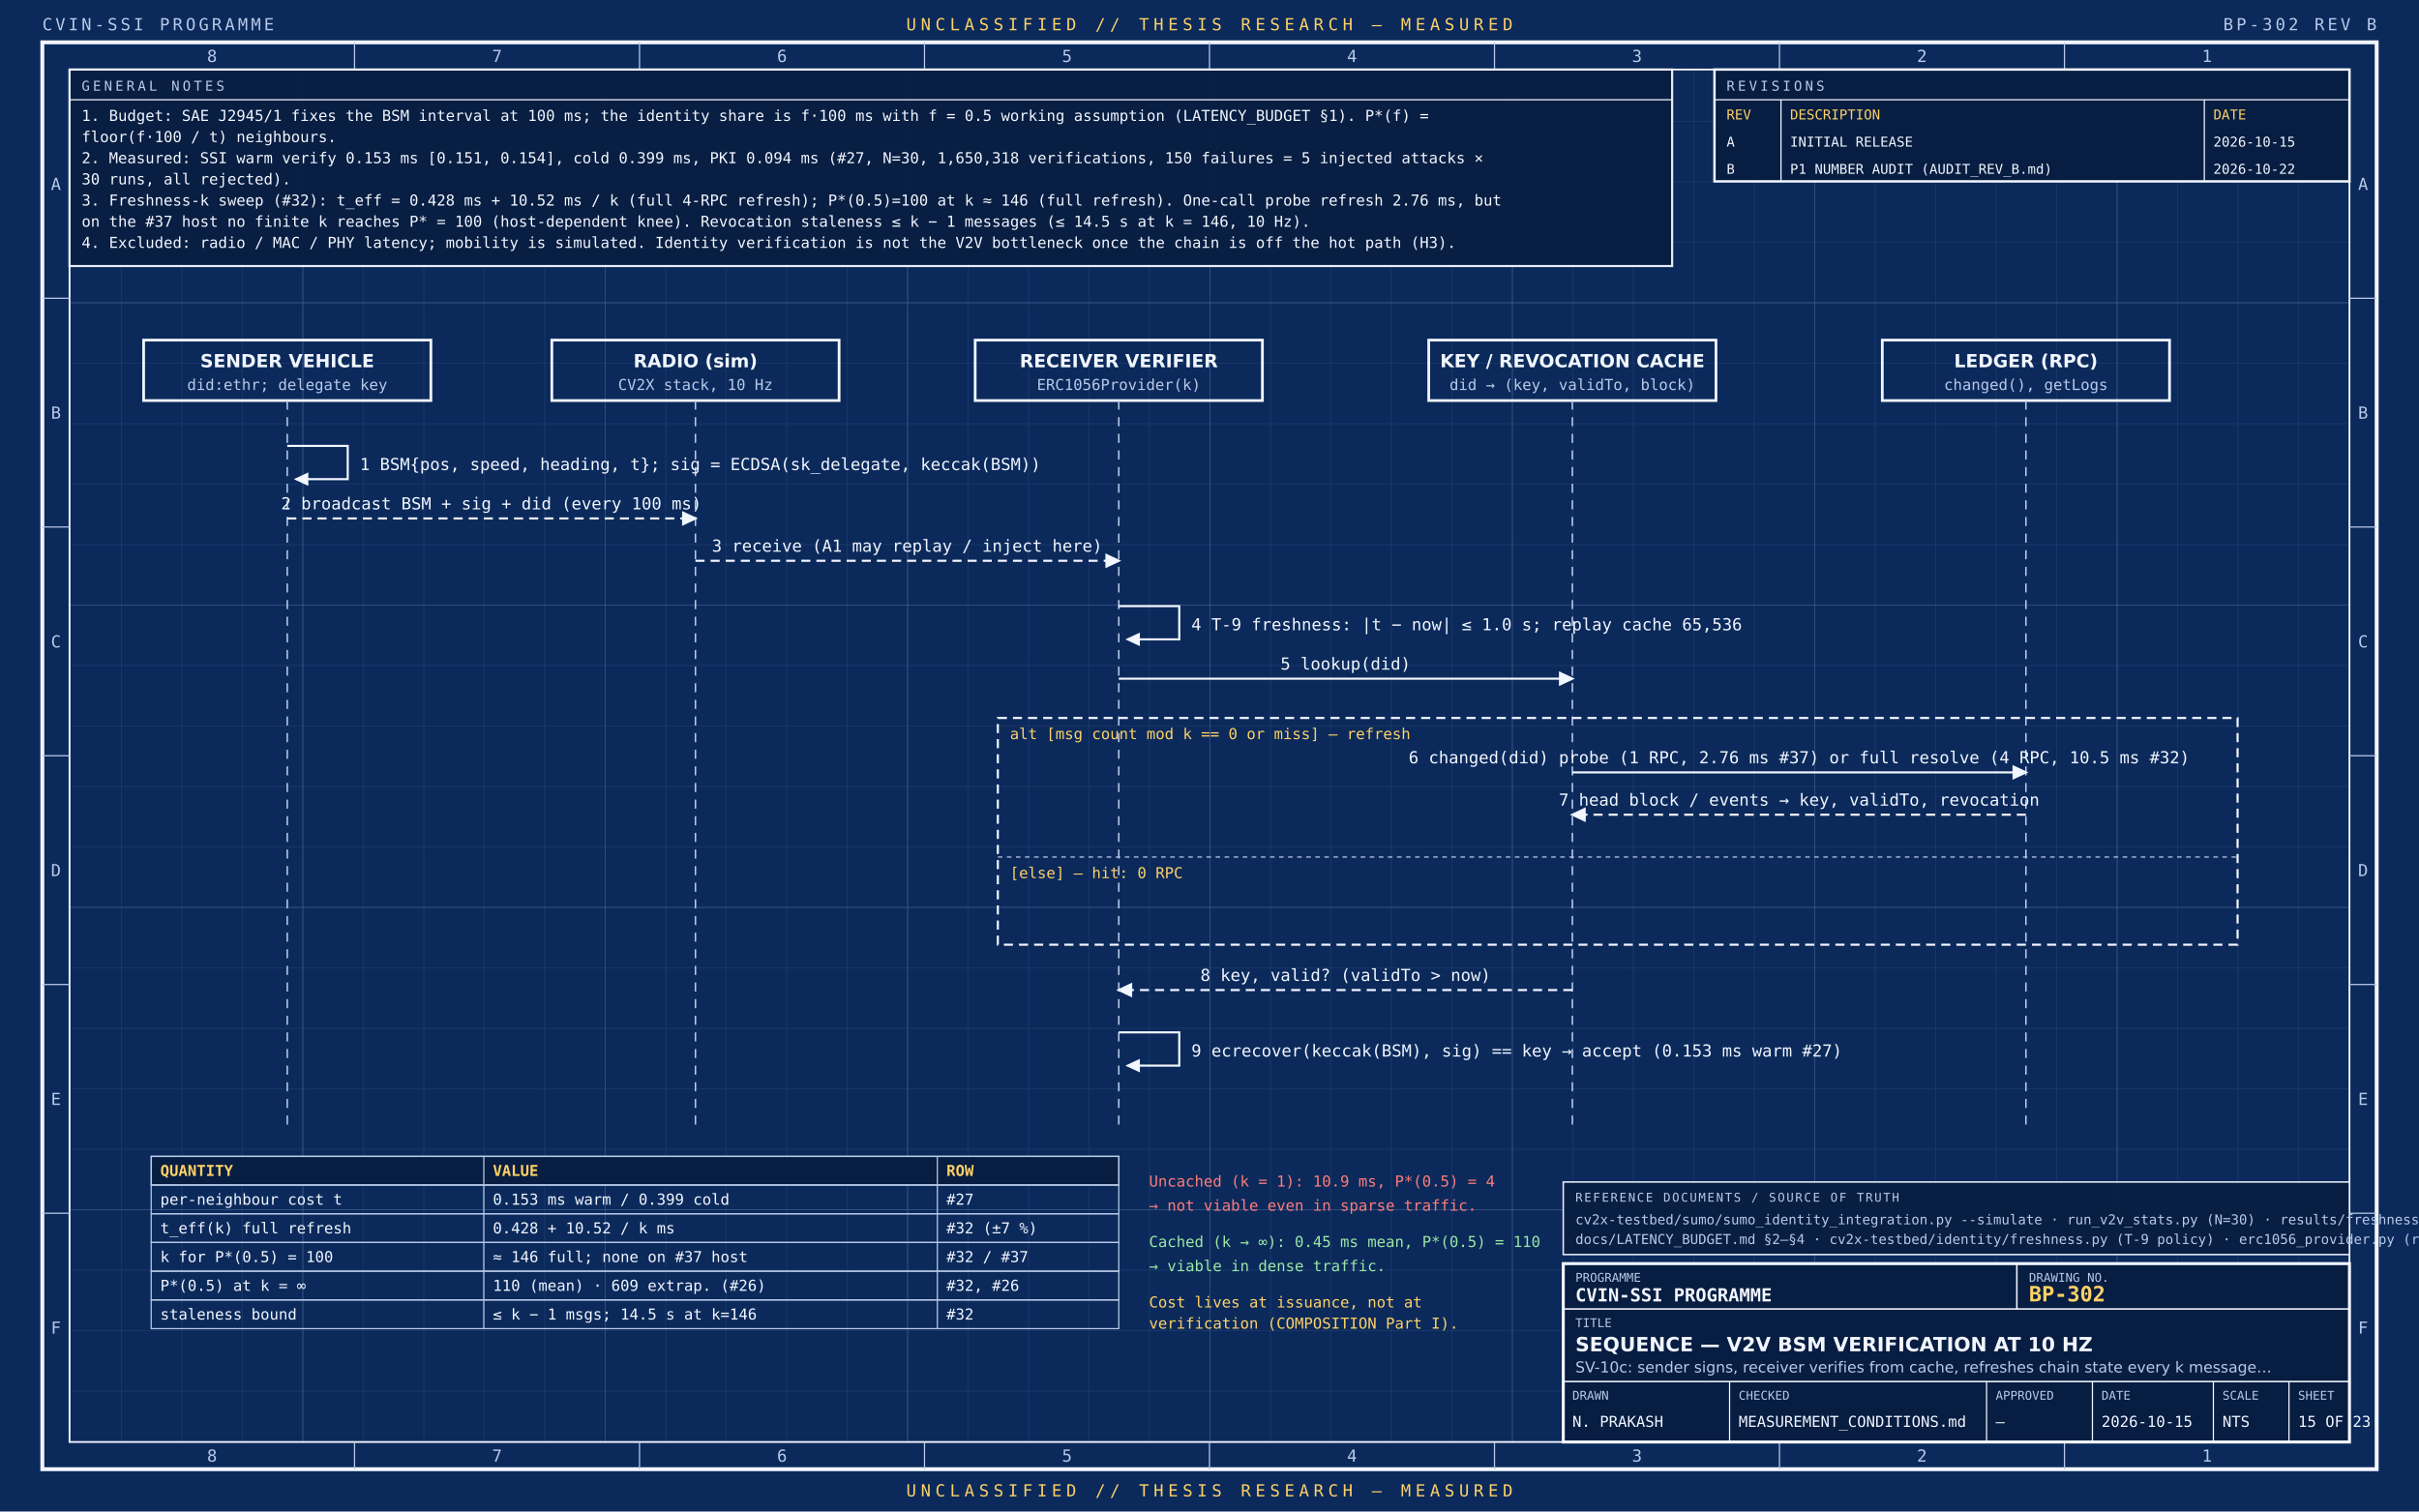
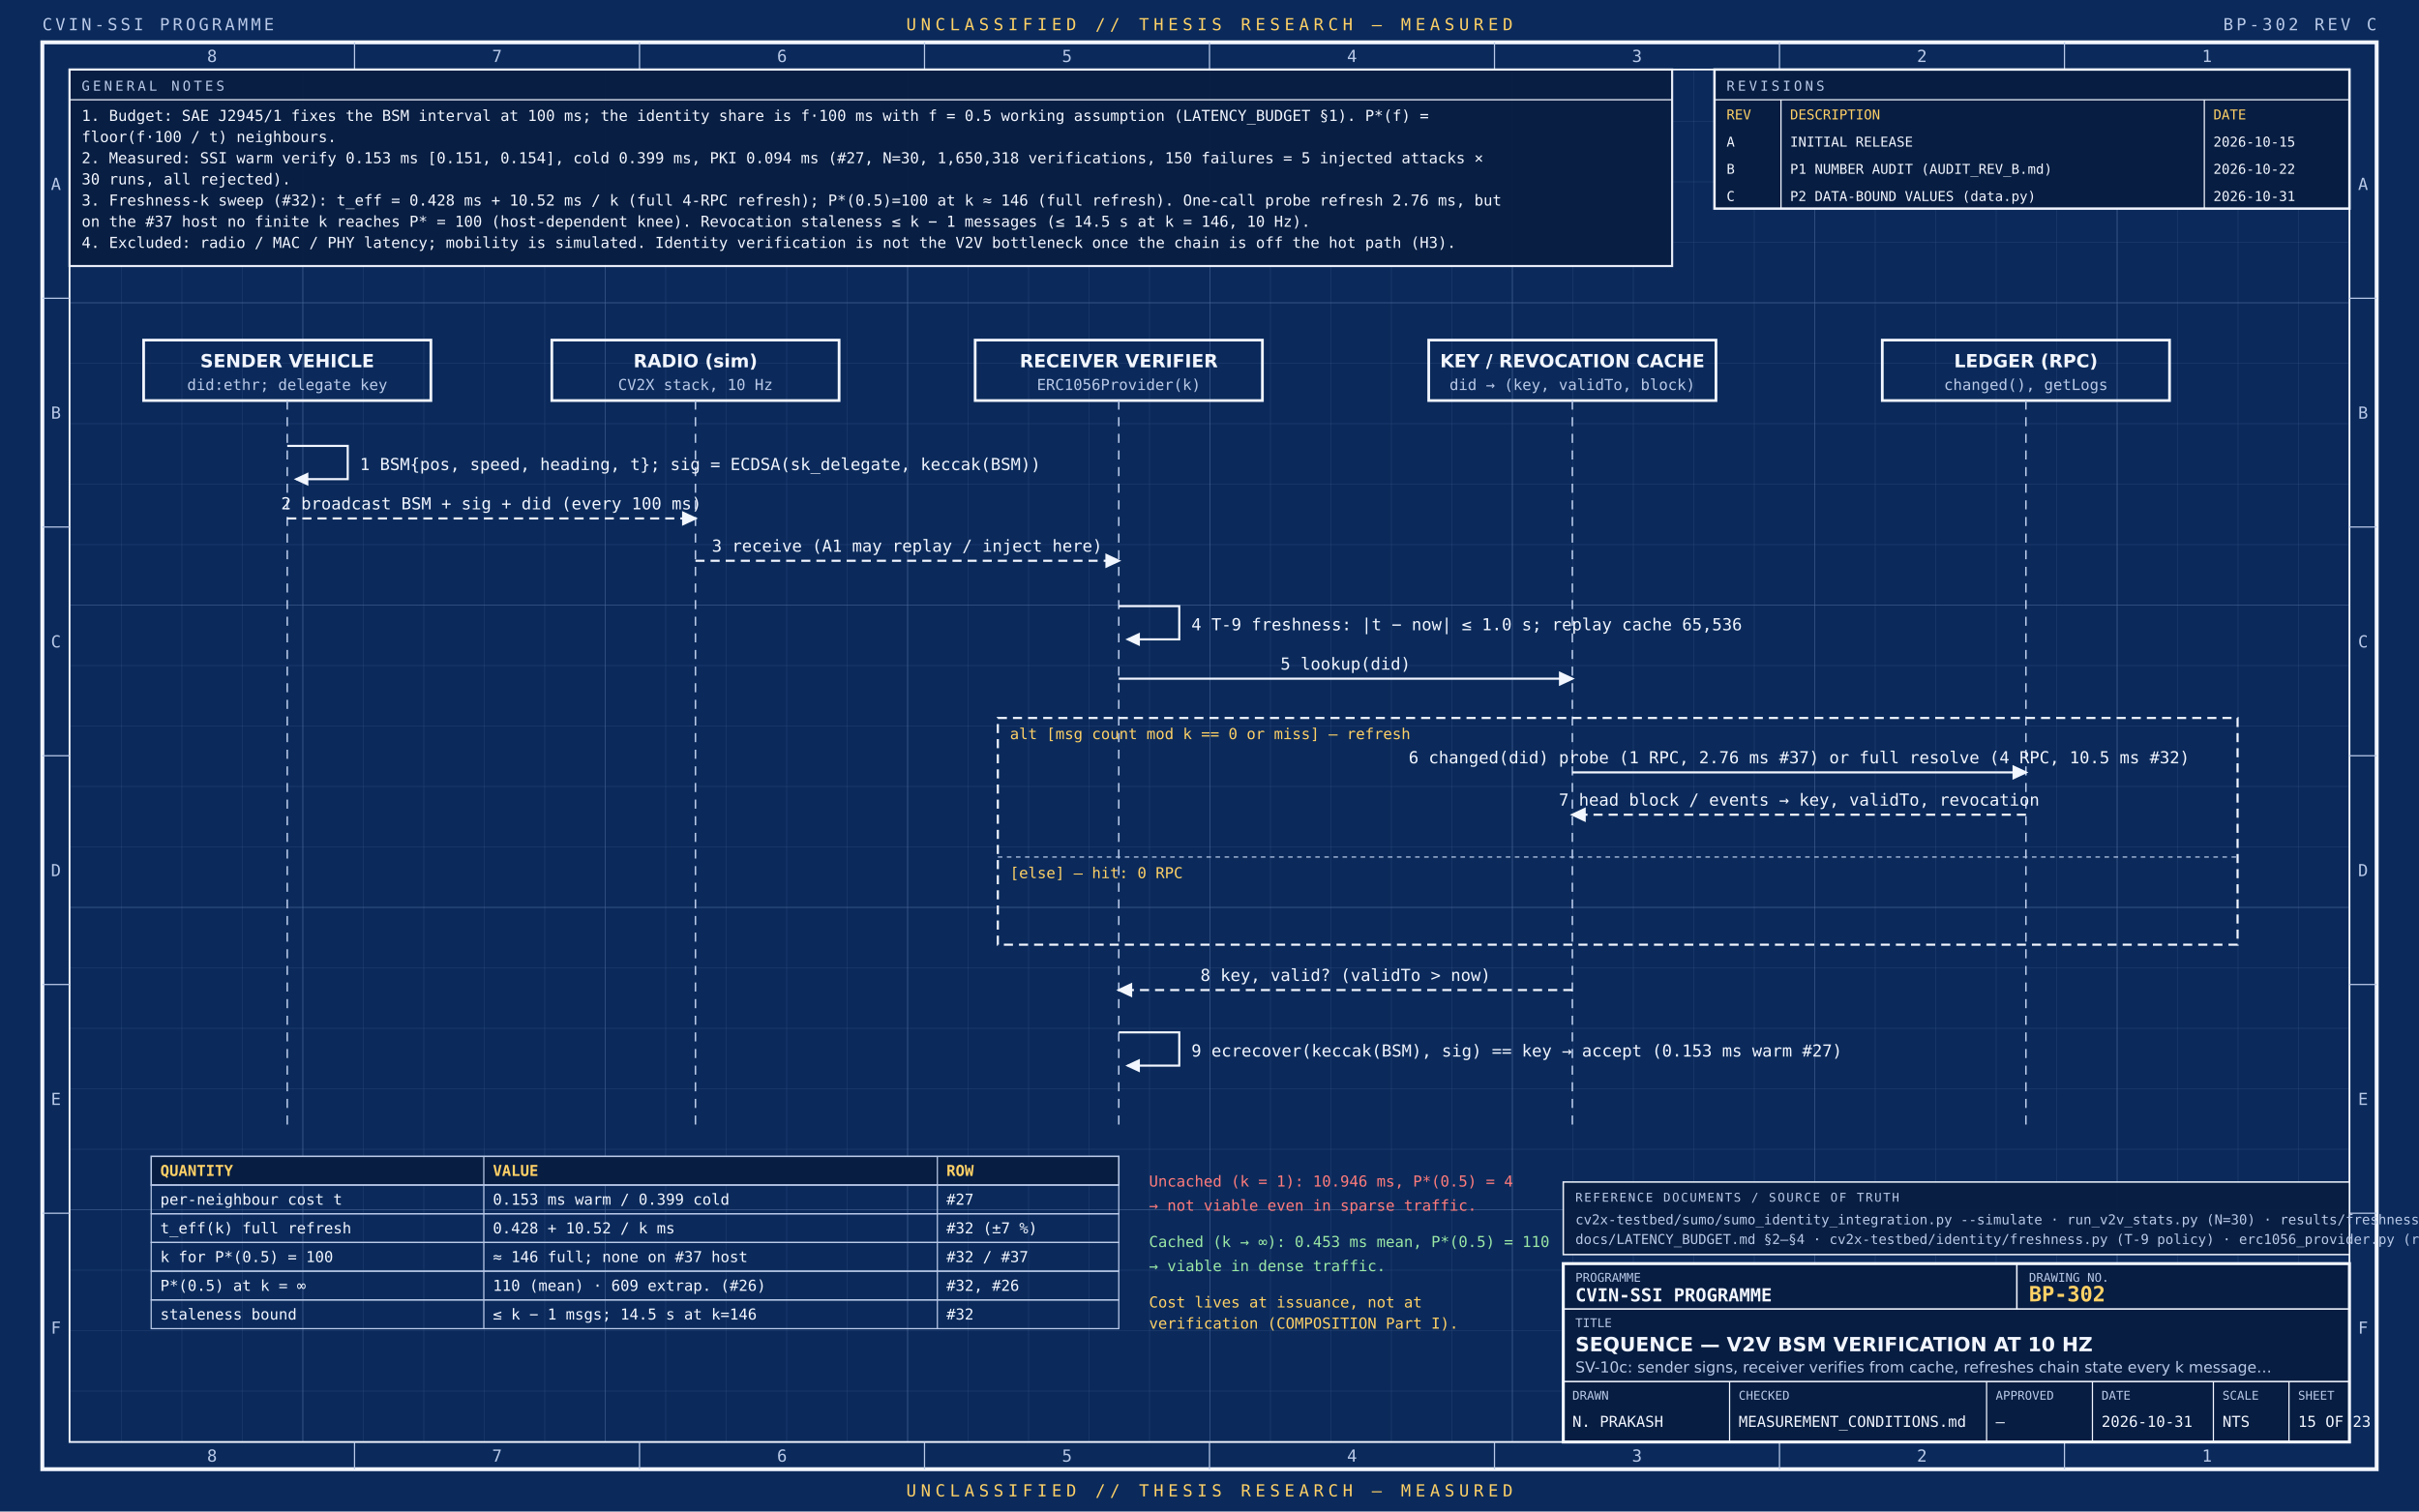
<svg xmlns="http://www.w3.org/2000/svg" width="1600" height="1000" viewBox="0 0 1600 1000">
  <defs>
    <pattern id="grid" width="40" height="40" patternUnits="userSpaceOnUse">
      <path d="M 40 0 L 0 0 0 40" fill="none" stroke="#5c78ad" stroke-width="0.35" opacity="0.55" />
    </pattern>
    <pattern id="grid2" width="200" height="200" patternUnits="userSpaceOnUse">
      <path d="M 200 0 L 0 0 0 200" fill="none" stroke="#5c78ad" stroke-width="0.7" opacity="0.6" />
    </pattern>
  </defs>
  <rect width="1600" height="1000" fill="#0b2a5b" />
  <rect x="46" y="46" width="1508" height="908" fill="url(#grid)" />
  <rect x="46" y="46" width="1508" height="908" fill="url(#grid2)" />
  <rect x="28" y="28" width="1544" height="944" fill="none" stroke="#f2f6ff" stroke-width="2.6" />
  <rect x="46" y="46" width="1508" height="908" fill="none" stroke="#f2f6ff" stroke-width="1.2" />
  <text x="140.25" y="41" font-family="DejaVu Sans Mono, Menlo, Consolas, monospace" font-size="11" fill="#b9c9e8" text-anchor="middle">8</text>
  <text x="140.25" y="967" font-family="DejaVu Sans Mono, Menlo, Consolas, monospace" font-size="11" fill="#b9c9e8" text-anchor="middle">8</text>
  <text x="328.75" y="41" font-family="DejaVu Sans Mono, Menlo, Consolas, monospace" font-size="11" fill="#b9c9e8" text-anchor="middle">7</text>
  <text x="328.75" y="967" font-family="DejaVu Sans Mono, Menlo, Consolas, monospace" font-size="11" fill="#b9c9e8" text-anchor="middle">7</text>
  <line x1="234.5" y1="28" x2="234.5" y2="46" stroke="#b9c9e8" stroke-width="0.8" />
  <line x1="234.5" y1="954" x2="234.5" y2="972" stroke="#b9c9e8" stroke-width="0.8" />
  <text x="517.25" y="41" font-family="DejaVu Sans Mono, Menlo, Consolas, monospace" font-size="11" fill="#b9c9e8" text-anchor="middle">6</text>
  <text x="517.25" y="967" font-family="DejaVu Sans Mono, Menlo, Consolas, monospace" font-size="11" fill="#b9c9e8" text-anchor="middle">6</text>
  <line x1="423.0" y1="28" x2="423.0" y2="46" stroke="#b9c9e8" stroke-width="0.8" />
  <line x1="423.0" y1="954" x2="423.0" y2="972" stroke="#b9c9e8" stroke-width="0.8" />
  <text x="705.75" y="41" font-family="DejaVu Sans Mono, Menlo, Consolas, monospace" font-size="11" fill="#b9c9e8" text-anchor="middle">5</text>
  <text x="705.75" y="967" font-family="DejaVu Sans Mono, Menlo, Consolas, monospace" font-size="11" fill="#b9c9e8" text-anchor="middle">5</text>
  <line x1="611.5" y1="28" x2="611.5" y2="46" stroke="#b9c9e8" stroke-width="0.8" />
  <line x1="611.5" y1="954" x2="611.5" y2="972" stroke="#b9c9e8" stroke-width="0.8" />
  <text x="894.25" y="41" font-family="DejaVu Sans Mono, Menlo, Consolas, monospace" font-size="11" fill="#b9c9e8" text-anchor="middle">4</text>
  <text x="894.25" y="967" font-family="DejaVu Sans Mono, Menlo, Consolas, monospace" font-size="11" fill="#b9c9e8" text-anchor="middle">4</text>
  <line x1="800.0" y1="28" x2="800.0" y2="46" stroke="#b9c9e8" stroke-width="0.8" />
  <line x1="800.0" y1="954" x2="800.0" y2="972" stroke="#b9c9e8" stroke-width="0.8" />
  <text x="1082.75" y="41" font-family="DejaVu Sans Mono, Menlo, Consolas, monospace" font-size="11" fill="#b9c9e8" text-anchor="middle">3</text>
  <text x="1082.75" y="967" font-family="DejaVu Sans Mono, Menlo, Consolas, monospace" font-size="11" fill="#b9c9e8" text-anchor="middle">3</text>
  <line x1="988.5" y1="28" x2="988.5" y2="46" stroke="#b9c9e8" stroke-width="0.8" />
  <line x1="988.5" y1="954" x2="988.5" y2="972" stroke="#b9c9e8" stroke-width="0.8" />
  <text x="1271.25" y="41" font-family="DejaVu Sans Mono, Menlo, Consolas, monospace" font-size="11" fill="#b9c9e8" text-anchor="middle">2</text>
  <text x="1271.25" y="967" font-family="DejaVu Sans Mono, Menlo, Consolas, monospace" font-size="11" fill="#b9c9e8" text-anchor="middle">2</text>
  <line x1="1177.0" y1="28" x2="1177.0" y2="46" stroke="#b9c9e8" stroke-width="0.8" />
  <line x1="1177.0" y1="954" x2="1177.0" y2="972" stroke="#b9c9e8" stroke-width="0.8" />
  <text x="1459.75" y="41" font-family="DejaVu Sans Mono, Menlo, Consolas, monospace" font-size="11" fill="#b9c9e8" text-anchor="middle">1</text>
  <text x="1459.75" y="967" font-family="DejaVu Sans Mono, Menlo, Consolas, monospace" font-size="11" fill="#b9c9e8" text-anchor="middle">1</text>
  <line x1="1365.5" y1="28" x2="1365.5" y2="46" stroke="#b9c9e8" stroke-width="0.8" />
  <line x1="1365.5" y1="954" x2="1365.5" y2="972" stroke="#b9c9e8" stroke-width="0.8" />
  <text x="37" y="125.667" font-family="DejaVu Sans Mono, Menlo, Consolas, monospace" font-size="11" fill="#b9c9e8" text-anchor="middle">A</text>
  <text x="1563" y="125.667" font-family="DejaVu Sans Mono, Menlo, Consolas, monospace" font-size="11" fill="#b9c9e8" text-anchor="middle">A</text>
  <text x="37" y="277.0" font-family="DejaVu Sans Mono, Menlo, Consolas, monospace" font-size="11" fill="#b9c9e8" text-anchor="middle">B</text>
  <text x="1563" y="277.0" font-family="DejaVu Sans Mono, Menlo, Consolas, monospace" font-size="11" fill="#b9c9e8" text-anchor="middle">B</text>
  <line x1="28" y1="197.333" x2="46" y2="197.333" stroke="#b9c9e8" stroke-width="0.8" />
  <line x1="1554" y1="197.333" x2="1572" y2="197.333" stroke="#b9c9e8" stroke-width="0.8" />
  <text x="37" y="428.333" font-family="DejaVu Sans Mono, Menlo, Consolas, monospace" font-size="11" fill="#b9c9e8" text-anchor="middle">C</text>
  <text x="1563" y="428.333" font-family="DejaVu Sans Mono, Menlo, Consolas, monospace" font-size="11" fill="#b9c9e8" text-anchor="middle">C</text>
  <line x1="28" y1="348.667" x2="46" y2="348.667" stroke="#b9c9e8" stroke-width="0.8" />
  <line x1="1554" y1="348.667" x2="1572" y2="348.667" stroke="#b9c9e8" stroke-width="0.8" />
  <text x="37" y="579.667" font-family="DejaVu Sans Mono, Menlo, Consolas, monospace" font-size="11" fill="#b9c9e8" text-anchor="middle">D</text>
  <text x="1563" y="579.667" font-family="DejaVu Sans Mono, Menlo, Consolas, monospace" font-size="11" fill="#b9c9e8" text-anchor="middle">D</text>
  <line x1="28" y1="500.0" x2="46" y2="500.0" stroke="#b9c9e8" stroke-width="0.8" />
  <line x1="1554" y1="500.0" x2="1572" y2="500.0" stroke="#b9c9e8" stroke-width="0.8" />
  <text x="37" y="731.0" font-family="DejaVu Sans Mono, Menlo, Consolas, monospace" font-size="11" fill="#b9c9e8" text-anchor="middle">E</text>
  <text x="1563" y="731.0" font-family="DejaVu Sans Mono, Menlo, Consolas, monospace" font-size="11" fill="#b9c9e8" text-anchor="middle">E</text>
  <line x1="28" y1="651.333" x2="46" y2="651.333" stroke="#b9c9e8" stroke-width="0.8" />
  <line x1="1554" y1="651.333" x2="1572" y2="651.333" stroke="#b9c9e8" stroke-width="0.8" />
  <text x="37" y="882.333" font-family="DejaVu Sans Mono, Menlo, Consolas, monospace" font-size="11" fill="#b9c9e8" text-anchor="middle">F</text>
  <text x="1563" y="882.333" font-family="DejaVu Sans Mono, Menlo, Consolas, monospace" font-size="11" fill="#b9c9e8" text-anchor="middle">F</text>
  <line x1="28" y1="802.667" x2="46" y2="802.667" stroke="#b9c9e8" stroke-width="0.8" />
  <line x1="1554" y1="802.667" x2="1572" y2="802.667" stroke="#b9c9e8" stroke-width="0.8" />
  <text x="800.0" y="20" font-family="DejaVu Sans Mono, Menlo, Consolas, monospace" font-size="11" fill="#ffd166" text-anchor="middle" letter-spacing="3">UNCLASSIFIED // THESIS RESEARCH — MEASURED</text>
  <text x="800.0" y="990" font-family="DejaVu Sans Mono, Menlo, Consolas, monospace" font-size="11" fill="#ffd166" text-anchor="middle" letter-spacing="3">UNCLASSIFIED // THESIS RESEARCH — MEASURED</text>
  <text x="28" y="20" font-family="DejaVu Sans Mono, Menlo, Consolas, monospace" font-size="11" fill="#b9c9e8" letter-spacing="2">CVIN-SSI PROGRAMME</text>
-   <text x="1572" y="20" font-family="DejaVu Sans Mono, Menlo, Consolas, monospace" font-size="11" fill="#b9c9e8" text-anchor="end" letter-spacing="2">BP-302  REV B</text>
+   <text x="1572" y="20" font-family="DejaVu Sans Mono, Menlo, Consolas, monospace" font-size="11" fill="#b9c9e8" text-anchor="end" letter-spacing="2">BP-302  REV C</text>
  <rect x="95.0" y="225" width="190" height="40" rx="0" fill="none" stroke="#f2f6ff" stroke-width="1.8" opacity="1.0" />
  <text x="190" y="243" font-family="DejaVu Sans, Helvetica, Arial, sans-serif" font-size="12" fill="#f2f6ff" text-anchor="middle" font-weight="bold" opacity="1.0">SENDER VEHICLE</text>
  <text x="190" y="258" font-family="DejaVu Sans Mono, Menlo, Consolas, monospace" font-size="10" fill="#b9c9e8" text-anchor="middle" font-weight="normal" opacity="1.0">did:ethr; delegate key</text>
  <line x1="190" y1="265" x2="190" y2="745" stroke="#b9c9e8" stroke-width="1.0" opacity="1.0" stroke-dasharray="6,5" />
  <rect x="365.0" y="225" width="190" height="40" rx="0" fill="none" stroke="#f2f6ff" stroke-width="1.8" opacity="1.0" />
  <text x="460" y="243" font-family="DejaVu Sans, Helvetica, Arial, sans-serif" font-size="12" fill="#f2f6ff" text-anchor="middle" font-weight="bold" opacity="1.0">RADIO (sim)</text>
  <text x="460" y="258" font-family="DejaVu Sans Mono, Menlo, Consolas, monospace" font-size="10" fill="#b9c9e8" text-anchor="middle" font-weight="normal" opacity="1.0">CV2X stack, 10 Hz</text>
  <line x1="460" y1="265" x2="460" y2="745" stroke="#b9c9e8" stroke-width="1.0" opacity="1.0" stroke-dasharray="6,5" />
  <rect x="645.0" y="225" width="190" height="40" rx="0" fill="none" stroke="#f2f6ff" stroke-width="1.8" opacity="1.0" />
  <text x="740" y="243" font-family="DejaVu Sans, Helvetica, Arial, sans-serif" font-size="12" fill="#f2f6ff" text-anchor="middle" font-weight="bold" opacity="1.0">RECEIVER VERIFIER</text>
  <text x="740" y="258" font-family="DejaVu Sans Mono, Menlo, Consolas, monospace" font-size="10" fill="#b9c9e8" text-anchor="middle" font-weight="normal" opacity="1.0">ERC1056Provider(k)</text>
  <line x1="740" y1="265" x2="740" y2="745" stroke="#b9c9e8" stroke-width="1.0" opacity="1.0" stroke-dasharray="6,5" />
  <rect x="945.0" y="225" width="190" height="40" rx="0" fill="none" stroke="#f2f6ff" stroke-width="1.8" opacity="1.0" />
  <text x="1040" y="243" font-family="DejaVu Sans, Helvetica, Arial, sans-serif" font-size="12" fill="#f2f6ff" text-anchor="middle" font-weight="bold" opacity="1.0">KEY / REVOCATION CACHE</text>
  <text x="1040" y="258" font-family="DejaVu Sans Mono, Menlo, Consolas, monospace" font-size="10" fill="#b9c9e8" text-anchor="middle" font-weight="normal" opacity="1.0">did → (key, validTo, block)</text>
  <line x1="1040" y1="265" x2="1040" y2="745" stroke="#b9c9e8" stroke-width="1.0" opacity="1.0" stroke-dasharray="6,5" />
  <rect x="1245.0" y="225" width="190" height="40" rx="0" fill="none" stroke="#f2f6ff" stroke-width="1.8" opacity="1.0" />
  <text x="1340" y="243" font-family="DejaVu Sans, Helvetica, Arial, sans-serif" font-size="12" fill="#f2f6ff" text-anchor="middle" font-weight="bold" opacity="1.0">LEDGER (RPC)</text>
  <text x="1340" y="258" font-family="DejaVu Sans Mono, Menlo, Consolas, monospace" font-size="10" fill="#b9c9e8" text-anchor="middle" font-weight="normal" opacity="1.0">changed(), getLogs</text>
  <line x1="1340" y1="265" x2="1340" y2="745" stroke="#b9c9e8" stroke-width="1.0" opacity="1.0" stroke-dasharray="6,5" />
  <polyline points="190,295 230,295 230,317 196,317" fill="none" stroke="#f2f6ff" stroke-width="1.4" />
  <polygon points="203.25,313.619 196,317 203.25,320.381" fill="#f2f6ff" stroke="#f2f6ff" stroke-width="1.4" />
  <text x="238" y="311" font-family="DejaVu Sans Mono, Menlo, Consolas, monospace" font-size="11" fill="#f2f6ff" text-anchor="start" font-weight="normal" opacity="1.0">1  BSM{pos, speed, heading, t}; sig = ECDSA(sk_delegate, keccak(BSM))</text>
  <line x1="190" y1="343" x2="460" y2="343" stroke="#f2f6ff" stroke-width="1.4" opacity="1.0" stroke-dasharray="6,4" />
  <polygon points="451.843,346.804 460,343 451.843,339.196" fill="#f2f6ff" stroke="#f2f6ff" stroke-width="1.4" />
  <text x="325.0" y="337" font-family="DejaVu Sans Mono, Menlo, Consolas, monospace" font-size="11" fill="#f2f6ff" text-anchor="middle" font-weight="normal" opacity="1.0">2  broadcast BSM + sig + did  (every 100 ms)</text>
  <line x1="460" y1="371" x2="740" y2="371" stroke="#f2f6ff" stroke-width="1.4" opacity="1.0" stroke-dasharray="6,4" />
  <polygon points="731.843,374.804 740,371 731.843,367.196" fill="#f2f6ff" stroke="#f2f6ff" stroke-width="1.4" />
  <text x="600.0" y="365" font-family="DejaVu Sans Mono, Menlo, Consolas, monospace" font-size="11" fill="#f2f6ff" text-anchor="middle" font-weight="normal" opacity="1.0">3  receive (A1 may replay / inject here)</text>
  <polyline points="740,401 780,401 780,423 746,423" fill="none" stroke="#f2f6ff" stroke-width="1.4" />
  <polygon points="753.25,419.619 746,423 753.25,426.381" fill="#f2f6ff" stroke="#f2f6ff" stroke-width="1.4" />
  <text x="788" y="417" font-family="DejaVu Sans Mono, Menlo, Consolas, monospace" font-size="11" fill="#f2f6ff" text-anchor="start" font-weight="normal" opacity="1.0">4  T-9 freshness: |t − now| ≤ 1.0 s; replay cache 65,536</text>
  <line x1="740" y1="449" x2="1040" y2="449" stroke="#f2f6ff" stroke-width="1.4" opacity="1.0" />
  <polygon points="1031.843,452.804 1040,449 1031.843,445.196" fill="#f2f6ff" stroke="#f2f6ff" stroke-width="1.4" />
  <text x="890.0" y="443" font-family="DejaVu Sans Mono, Menlo, Consolas, monospace" font-size="11" fill="#f2f6ff" text-anchor="middle" font-weight="normal" opacity="1.0">5  lookup(did)</text>
  <rect x="660" y="475" width="820" height="150" rx="0" fill="none" stroke="#f2f6ff" stroke-width="1.4" opacity="1.0" stroke-dasharray="6,4" />
  <text x="668" y="489" font-family="DejaVu Sans Mono, Menlo, Consolas, monospace" font-size="10" fill="#ffd166" text-anchor="start" font-weight="normal" opacity="1.0">alt  [msg count mod k == 0  or  miss]  — refresh</text>
  <line x1="1040" y1="511" x2="1340" y2="511" stroke="#f2f6ff" stroke-width="1.4" opacity="1.0" />
  <polygon points="1331.843,514.804 1340,511 1331.843,507.196" fill="#f2f6ff" stroke="#f2f6ff" stroke-width="1.4" />
  <text x="1190.0" y="505" font-family="DejaVu Sans Mono, Menlo, Consolas, monospace" font-size="11" fill="#f2f6ff" text-anchor="middle" font-weight="normal" opacity="1.0">6  changed(did) probe (1 RPC, 2.76 ms #37) or full resolve (4 RPC, 10.5 ms #32)</text>
  <line x1="1340" y1="539" x2="1040" y2="539" stroke="#f2f6ff" stroke-width="1.4" opacity="1.0" stroke-dasharray="6,4" />
  <polygon points="1048.157,535.196 1040,539 1048.157,542.804" fill="#f2f6ff" stroke="#f2f6ff" stroke-width="1.4" />
  <text x="1190.0" y="533" font-family="DejaVu Sans Mono, Menlo, Consolas, monospace" font-size="11" fill="#f2f6ff" text-anchor="middle" font-weight="normal" opacity="1.0">7  head block / events → key, validTo, revocation</text>
  <line x1="660" y1="567" x2="1480" y2="567" stroke="#b9c9e8" stroke-width="0.8" opacity="1.0" stroke-dasharray="3,3" />
  <text x="668" y="581" font-family="DejaVu Sans Mono, Menlo, Consolas, monospace" font-size="10" fill="#ffd166" text-anchor="start" font-weight="normal" opacity="1.0">[else] — hit: 0 RPC</text>
  <line x1="1040" y1="655" x2="740" y2="655" stroke="#f2f6ff" stroke-width="1.4" opacity="1.0" stroke-dasharray="6,4" />
  <polygon points="748.157,651.196 740,655 748.157,658.804" fill="#f2f6ff" stroke="#f2f6ff" stroke-width="1.4" />
  <text x="890.0" y="649" font-family="DejaVu Sans Mono, Menlo, Consolas, monospace" font-size="11" fill="#f2f6ff" text-anchor="middle" font-weight="normal" opacity="1.0">8  key, valid? (validTo &gt; now)</text>
  <polyline points="740,683 780,683 780,705 746,705" fill="none" stroke="#f2f6ff" stroke-width="1.4" />
  <polygon points="753.25,701.619 746,705 753.25,708.381" fill="#f2f6ff" stroke="#f2f6ff" stroke-width="1.4" />
  <text x="788" y="699" font-family="DejaVu Sans Mono, Menlo, Consolas, monospace" font-size="11" fill="#f2f6ff" text-anchor="start" font-weight="normal" opacity="1.0">9  ecrecover(keccak(BSM), sig) == key → accept  (0.153 ms warm #27)</text>
  <rect x="100" y="765" width="640" height="19" rx="0" fill="#071d41" stroke="#b9c9e8" stroke-width="1.0" opacity="1.0" />
  <text x="106" y="778" font-family="DejaVu Sans Mono, Menlo, Consolas, monospace" font-size="10" fill="#ffd166" text-anchor="start" font-weight="bold" opacity="1.0">QUANTITY</text>
  <text x="326" y="778" font-family="DejaVu Sans Mono, Menlo, Consolas, monospace" font-size="10" fill="#ffd166" text-anchor="start" font-weight="bold" opacity="1.0">VALUE</text>
  <text x="626" y="778" font-family="DejaVu Sans Mono, Menlo, Consolas, monospace" font-size="10" fill="#ffd166" text-anchor="start" font-weight="bold" opacity="1.0">ROW</text>
  <rect x="100" y="784" width="640" height="19" rx="0" fill="none" stroke="#b9c9e8" stroke-width="0.8" opacity="1.0" />
  <text x="106" y="797" font-family="DejaVu Sans Mono, Menlo, Consolas, monospace" font-size="10" fill="#f2f6ff" text-anchor="start" font-weight="normal" opacity="1.0">per-neighbour cost t</text>
  <text x="326" y="797" font-family="DejaVu Sans Mono, Menlo, Consolas, monospace" font-size="10" fill="#f2f6ff" text-anchor="start" font-weight="normal" opacity="1.0">0.153 ms warm / 0.399 cold</text>
  <text x="626" y="797" font-family="DejaVu Sans Mono, Menlo, Consolas, monospace" font-size="10" fill="#f2f6ff" text-anchor="start" font-weight="normal" opacity="1.0">#27</text>
  <rect x="100" y="803" width="640" height="19" rx="0" fill="none" stroke="#b9c9e8" stroke-width="0.8" opacity="1.0" />
  <text x="106" y="816" font-family="DejaVu Sans Mono, Menlo, Consolas, monospace" font-size="10" fill="#f2f6ff" text-anchor="start" font-weight="normal" opacity="1.0">t_eff(k) full refresh</text>
  <text x="326" y="816" font-family="DejaVu Sans Mono, Menlo, Consolas, monospace" font-size="10" fill="#f2f6ff" text-anchor="start" font-weight="normal" opacity="1.0">0.428 + 10.52 / k  ms</text>
  <text x="626" y="816" font-family="DejaVu Sans Mono, Menlo, Consolas, monospace" font-size="10" fill="#f2f6ff" text-anchor="start" font-weight="normal" opacity="1.0">#32 (±7 %)</text>
  <rect x="100" y="822" width="640" height="19" rx="0" fill="none" stroke="#b9c9e8" stroke-width="0.8" opacity="1.0" />
  <text x="106" y="835" font-family="DejaVu Sans Mono, Menlo, Consolas, monospace" font-size="10" fill="#f2f6ff" text-anchor="start" font-weight="normal" opacity="1.0">k for P*(0.5) = 100</text>
  <text x="326" y="835" font-family="DejaVu Sans Mono, Menlo, Consolas, monospace" font-size="10" fill="#f2f6ff" text-anchor="start" font-weight="normal" opacity="1.0">≈ 146 full; none on #37 host</text>
  <text x="626" y="835" font-family="DejaVu Sans Mono, Menlo, Consolas, monospace" font-size="10" fill="#f2f6ff" text-anchor="start" font-weight="normal" opacity="1.0">#32 / #37</text>
  <rect x="100" y="841" width="640" height="19" rx="0" fill="none" stroke="#b9c9e8" stroke-width="0.8" opacity="1.0" />
  <text x="106" y="854" font-family="DejaVu Sans Mono, Menlo, Consolas, monospace" font-size="10" fill="#f2f6ff" text-anchor="start" font-weight="normal" opacity="1.0">P*(0.5) at k = ∞</text>
  <text x="326" y="854" font-family="DejaVu Sans Mono, Menlo, Consolas, monospace" font-size="10" fill="#f2f6ff" text-anchor="start" font-weight="normal" opacity="1.0">110 (mean) · 609 extrap. (#26)</text>
  <text x="626" y="854" font-family="DejaVu Sans Mono, Menlo, Consolas, monospace" font-size="10" fill="#f2f6ff" text-anchor="start" font-weight="normal" opacity="1.0">#32, #26</text>
  <rect x="100" y="860" width="640" height="19" rx="0" fill="none" stroke="#b9c9e8" stroke-width="0.8" opacity="1.0" />
  <text x="106" y="873" font-family="DejaVu Sans Mono, Menlo, Consolas, monospace" font-size="10" fill="#f2f6ff" text-anchor="start" font-weight="normal" opacity="1.0">staleness bound</text>
  <text x="326" y="873" font-family="DejaVu Sans Mono, Menlo, Consolas, monospace" font-size="10" fill="#f2f6ff" text-anchor="start" font-weight="normal" opacity="1.0">≤ k − 1 msgs; 14.5 s at k=146</text>
  <text x="626" y="873" font-family="DejaVu Sans Mono, Menlo, Consolas, monospace" font-size="10" fill="#f2f6ff" text-anchor="start" font-weight="normal" opacity="1.0">#32</text>
  <line x1="320" y1="765" x2="320" y2="879" stroke="#b9c9e8" stroke-width="0.8" opacity="1.0" />
  <line x1="620" y1="765" x2="620" y2="879" stroke="#b9c9e8" stroke-width="0.8" opacity="1.0" />
-   <text x="760" y="785" font-family="DejaVu Sans Mono, Menlo, Consolas, monospace" font-size="10" fill="#ff7b7b" text-anchor="start" font-weight="normal" opacity="1.0">Uncached (k = 1): 10.9 ms, P*(0.5) = 4</text>
+   <text x="760" y="785" font-family="DejaVu Sans Mono, Menlo, Consolas, monospace" font-size="10" fill="#ff7b7b" text-anchor="start" font-weight="normal" opacity="1.0">Uncached (k = 1): 10.946 ms, P*(0.5) = 4</text>
  <text x="760" y="801" font-family="DejaVu Sans Mono, Menlo, Consolas, monospace" font-size="10" fill="#ff7b7b" text-anchor="start" font-weight="normal" opacity="1.0">→ not viable even in sparse traffic.</text>
-   <text x="760" y="825" font-family="DejaVu Sans Mono, Menlo, Consolas, monospace" font-size="10" fill="#9be7a5" text-anchor="start" font-weight="normal" opacity="1.0">Cached (k → ∞): 0.45 ms mean, P*(0.5) = 110</text>
+   <text x="760" y="825" font-family="DejaVu Sans Mono, Menlo, Consolas, monospace" font-size="10" fill="#9be7a5" text-anchor="start" font-weight="normal" opacity="1.0">Cached (k → ∞): 0.453 ms mean, P*(0.5) = 110</text>
  <text x="760" y="841" font-family="DejaVu Sans Mono, Menlo, Consolas, monospace" font-size="10" fill="#9be7a5" text-anchor="start" font-weight="normal" opacity="1.0">→ viable in dense traffic.</text>
  <text x="760" y="865" font-family="DejaVu Sans Mono, Menlo, Consolas, monospace" font-size="10" fill="#ffd166" text-anchor="start" font-weight="normal" opacity="1.0">Cost lives at issuance, not at</text>
  <text x="760" y="879" font-family="DejaVu Sans Mono, Menlo, Consolas, monospace" font-size="10" fill="#ffd166" text-anchor="start" font-weight="normal" opacity="1.0">verification (COMPOSITION Part I).</text>
  <rect x="46" y="46" width="1060" height="130" rx="0" fill="#071d41" stroke="#f2f6ff" stroke-width="1.4" opacity="0.95" />
  <text x="54" y="60" font-family="DejaVu Sans Mono, Menlo, Consolas, monospace" font-size="9" fill="#b9c9e8" text-anchor="start" font-weight="normal" opacity="1.0" letter-spacing="2">GENERAL NOTES</text>
  <line x1="46" y1="66" x2="1106" y2="66" stroke="#f2f6ff" stroke-width="0.8" opacity="1.0" />
  <text x="54" y="80" font-family="DejaVu Sans Mono, Menlo, Consolas, monospace" font-size="10" fill="#f2f6ff" text-anchor="start" font-weight="normal" opacity="1.0">1. Budget: SAE J2945/1 fixes the BSM interval at 100 ms; the identity share is f·100 ms with f = 0.5 working assumption (LATENCY_BUDGET §1). P*(f) =</text>
  <text x="54" y="94" font-family="DejaVu Sans Mono, Menlo, Consolas, monospace" font-size="10" fill="#f2f6ff" text-anchor="start" font-weight="normal" opacity="1.0">   floor(f·100 / t) neighbours.</text>
  <text x="54" y="108" font-family="DejaVu Sans Mono, Menlo, Consolas, monospace" font-size="10" fill="#f2f6ff" text-anchor="start" font-weight="normal" opacity="1.0">2. Measured: SSI warm verify 0.153 ms [0.151, 0.154], cold 0.399 ms, PKI 0.094 ms (#27, N=30, 1,650,318 verifications, 150 failures = 5 injected attacks ×</text>
  <text x="54" y="122" font-family="DejaVu Sans Mono, Menlo, Consolas, monospace" font-size="10" fill="#f2f6ff" text-anchor="start" font-weight="normal" opacity="1.0">   30 runs, all rejected).</text>
  <text x="54" y="136" font-family="DejaVu Sans Mono, Menlo, Consolas, monospace" font-size="10" fill="#f2f6ff" text-anchor="start" font-weight="normal" opacity="1.0">3. Freshness-k sweep (#32): t_eff = 0.428 ms + 10.52 ms / k (full 4-RPC refresh); P*(0.5)=100 at k ≈ 146 (full refresh). One-call probe refresh 2.76 ms, but</text>
  <text x="54" y="150" font-family="DejaVu Sans Mono, Menlo, Consolas, monospace" font-size="10" fill="#f2f6ff" text-anchor="start" font-weight="normal" opacity="1.0">   on the #37 host no finite k reaches P* = 100 (host-dependent knee). Revocation staleness ≤ k − 1 messages (≤ 14.5 s at k = 146, 10 Hz).</text>
  <text x="54" y="164" font-family="DejaVu Sans Mono, Menlo, Consolas, monospace" font-size="10" fill="#f2f6ff" text-anchor="start" font-weight="normal" opacity="1.0">4. Excluded: radio / MAC / PHY latency; mobility is simulated. Identity verification is not the V2V bottleneck once the chain is off the hot path (H3).</text>
-   <rect x="1134" y="46" width="420" height="74" rx="0" fill="#071d41" stroke="#f2f6ff" stroke-width="1.6" opacity="1.0" />
+   <rect x="1134" y="46" width="420" height="92" rx="0" fill="#071d41" stroke="#f2f6ff" stroke-width="1.6" opacity="1.0" />
  <text x="1142" y="60" font-family="DejaVu Sans Mono, Menlo, Consolas, monospace" font-size="9" fill="#b9c9e8" text-anchor="start" font-weight="normal" opacity="1.0" letter-spacing="2">REVISIONS</text>
  <line x1="1134" y1="66" x2="1554" y2="66" stroke="#f2f6ff" stroke-width="0.8" opacity="1.0" />
  <text x="1142" y="79" font-family="DejaVu Sans Mono, Menlo, Consolas, monospace" font-size="9" fill="#ffd166" text-anchor="start" font-weight="normal" opacity="1.0">REV</text>
  <text x="1184" y="79" font-family="DejaVu Sans Mono, Menlo, Consolas, monospace" font-size="9" fill="#ffd166" text-anchor="start" font-weight="normal" opacity="1.0">DESCRIPTION</text>
  <text x="1464" y="79" font-family="DejaVu Sans Mono, Menlo, Consolas, monospace" font-size="9" fill="#ffd166" text-anchor="start" font-weight="normal" opacity="1.0">DATE</text>
  <text x="1142" y="97" font-family="DejaVu Sans Mono, Menlo, Consolas, monospace" font-size="9" fill="#f2f6ff" text-anchor="start" font-weight="normal" opacity="1.0">A</text>
  <text x="1184" y="97" font-family="DejaVu Sans Mono, Menlo, Consolas, monospace" font-size="9" fill="#f2f6ff" text-anchor="start" font-weight="normal" opacity="1.0">INITIAL RELEASE</text>
  <text x="1464" y="97" font-family="DejaVu Sans Mono, Menlo, Consolas, monospace" font-size="9" fill="#f2f6ff" text-anchor="start" font-weight="normal" opacity="1.0">2026-10-15</text>
  <text x="1142" y="115" font-family="DejaVu Sans Mono, Menlo, Consolas, monospace" font-size="9" fill="#f2f6ff" text-anchor="start" font-weight="normal" opacity="1.0">B</text>
  <text x="1184" y="115" font-family="DejaVu Sans Mono, Menlo, Consolas, monospace" font-size="9" fill="#f2f6ff" text-anchor="start" font-weight="normal" opacity="1.0">P1 NUMBER AUDIT (AUDIT_REV_B.md)</text>
  <text x="1464" y="115" font-family="DejaVu Sans Mono, Menlo, Consolas, monospace" font-size="9" fill="#f2f6ff" text-anchor="start" font-weight="normal" opacity="1.0">2026-10-22</text>
-   <line x1="1178" y1="66" x2="1178" y2="120" stroke="#f2f6ff" stroke-width="0.8" opacity="1.0" />
-   <line x1="1458" y1="66" x2="1458" y2="120" stroke="#f2f6ff" stroke-width="0.8" opacity="1.0" />
+   <text x="1142" y="133" font-family="DejaVu Sans Mono, Menlo, Consolas, monospace" font-size="9" fill="#f2f6ff" text-anchor="start" font-weight="normal" opacity="1.0">C</text>
+   <text x="1184" y="133" font-family="DejaVu Sans Mono, Menlo, Consolas, monospace" font-size="9" fill="#f2f6ff" text-anchor="start" font-weight="normal" opacity="1.0">P2 DATA-BOUND VALUES (data.py)</text>
+   <text x="1464" y="133" font-family="DejaVu Sans Mono, Menlo, Consolas, monospace" font-size="9" fill="#f2f6ff" text-anchor="start" font-weight="normal" opacity="1.0">2026-10-31</text>
+   <line x1="1178" y1="66" x2="1178" y2="138" stroke="#f2f6ff" stroke-width="0.8" opacity="1.0" />
+   <line x1="1458" y1="66" x2="1458" y2="138" stroke="#f2f6ff" stroke-width="0.8" opacity="1.0" />
  <rect x="1034" y="782" width="520" height="48" rx="0" fill="#071d41" stroke="#f2f6ff" stroke-width="1.0" opacity="0.95" />
  <text x="1042" y="795" font-family="DejaVu Sans Mono, Menlo, Consolas, monospace" font-size="8" fill="#b9c9e8" text-anchor="start" font-weight="normal" opacity="1.0" letter-spacing="1">REFERENCE DOCUMENTS / SOURCE OF TRUTH</text>
  <text x="1042" y="810" font-family="DejaVu Sans Mono, Menlo, Consolas, monospace" font-size="9" fill="#b9c9e8" text-anchor="start" font-weight="normal" opacity="1.0">cv2x-testbed/sumo/sumo_identity_integration.py --simulate · run_v2v_stats.py (N=30) · results/freshness_k*.md</text>
  <text x="1042" y="823" font-family="DejaVu Sans Mono, Menlo, Consolas, monospace" font-size="9" fill="#b9c9e8" text-anchor="start" font-weight="normal" opacity="1.0">docs/LATENCY_BUDGET.md §2–§4 · cv2x-testbed/identity/freshness.py (T-9 policy) · erc1056_provider.py (refresh_every=k)</text>
  <rect x="1034" y="836" width="520" height="118" rx="0" fill="#071d41" stroke="#f2f6ff" stroke-width="2.0" opacity="1.0" />
  <line x1="1034" y1="866" x2="1554" y2="866" stroke="#f2f6ff" stroke-width="1.0" opacity="1.0" />
  <line x1="1034" y1="914" x2="1554" y2="914" stroke="#f2f6ff" stroke-width="1.0" opacity="1.0" />
  <line x1="1334" y1="836" x2="1334" y2="866" stroke="#f2f6ff" stroke-width="1.0" opacity="1.0" />
  <text x="1042" y="848" font-family="DejaVu Sans Mono, Menlo, Consolas, monospace" font-size="8" fill="#b9c9e8" text-anchor="start" font-weight="normal" opacity="1.0">PROGRAMME</text>
  <text x="1042" y="861" font-family="DejaVu Sans Mono, Menlo, Consolas, monospace" font-size="12" fill="#f2f6ff" text-anchor="start" font-weight="bold" opacity="1.0">CVIN-SSI PROGRAMME</text>
  <text x="1342" y="848" font-family="DejaVu Sans Mono, Menlo, Consolas, monospace" font-size="8" fill="#b9c9e8" text-anchor="start" font-weight="normal" opacity="1.0">DRAWING NO.</text>
  <text x="1342" y="861" font-family="DejaVu Sans Mono, Menlo, Consolas, monospace" font-size="14" fill="#ffd166" text-anchor="start" font-weight="bold" opacity="1.0">BP-302</text>
  <text x="1042" y="878" font-family="DejaVu Sans Mono, Menlo, Consolas, monospace" font-size="8" fill="#b9c9e8" text-anchor="start" font-weight="normal" opacity="1.0">TITLE</text>
  <text x="1042" y="894" font-family="DejaVu Sans, Helvetica, Arial, sans-serif" font-size="13" fill="#f2f6ff" text-anchor="start" font-weight="bold" opacity="1.0">SEQUENCE — V2V BSM VERIFICATION AT 10 HZ</text>
  <text x="1042" y="908" font-family="DejaVu Sans, Helvetica, Arial, sans-serif" font-size="10" fill="#b9c9e8" text-anchor="start" font-weight="normal" opacity="1.0">SV-10c: sender signs, receiver verifies from cache, refreshes chain state every k message…</text>
  <text x="1040" y="926" font-family="DejaVu Sans Mono, Menlo, Consolas, monospace" font-size="8" fill="#b9c9e8" text-anchor="start" font-weight="normal" opacity="1.0">DRAWN</text>
  <text x="1040" y="944" font-family="DejaVu Sans Mono, Menlo, Consolas, monospace" font-size="10" fill="#f2f6ff" text-anchor="start" font-weight="normal" opacity="1.0">N. PRAKASH</text>
  <line x1="1144" y1="914" x2="1144" y2="954" stroke="#f2f6ff" stroke-width="0.8" opacity="1.0" />
  <text x="1150" y="926" font-family="DejaVu Sans Mono, Menlo, Consolas, monospace" font-size="8" fill="#b9c9e8" text-anchor="start" font-weight="normal" opacity="1.0">CHECKED</text>
  <text x="1150" y="944" font-family="DejaVu Sans Mono, Menlo, Consolas, monospace" font-size="10" fill="#f2f6ff" text-anchor="start" font-weight="normal" opacity="1.0">MEASUREMENT_CONDITIONS.md</text>
  <line x1="1314" y1="914" x2="1314" y2="954" stroke="#f2f6ff" stroke-width="0.8" opacity="1.0" />
  <text x="1320" y="926" font-family="DejaVu Sans Mono, Menlo, Consolas, monospace" font-size="8" fill="#b9c9e8" text-anchor="start" font-weight="normal" opacity="1.0">APPROVED</text>
  <text x="1320" y="944" font-family="DejaVu Sans Mono, Menlo, Consolas, monospace" font-size="10" fill="#f2f6ff" text-anchor="start" font-weight="normal" opacity="1.0">—</text>
  <line x1="1384" y1="914" x2="1384" y2="954" stroke="#f2f6ff" stroke-width="0.8" opacity="1.0" />
  <text x="1390" y="926" font-family="DejaVu Sans Mono, Menlo, Consolas, monospace" font-size="8" fill="#b9c9e8" text-anchor="start" font-weight="normal" opacity="1.0">DATE</text>
-   <text x="1390" y="944" font-family="DejaVu Sans Mono, Menlo, Consolas, monospace" font-size="10" fill="#f2f6ff" text-anchor="start" font-weight="normal" opacity="1.0">2026-10-15</text>
+   <text x="1390" y="944" font-family="DejaVu Sans Mono, Menlo, Consolas, monospace" font-size="10" fill="#f2f6ff" text-anchor="start" font-weight="normal" opacity="1.0">2026-10-31</text>
  <line x1="1464" y1="914" x2="1464" y2="954" stroke="#f2f6ff" stroke-width="0.8" opacity="1.0" />
  <text x="1470" y="926" font-family="DejaVu Sans Mono, Menlo, Consolas, monospace" font-size="8" fill="#b9c9e8" text-anchor="start" font-weight="normal" opacity="1.0">SCALE</text>
  <text x="1470" y="944" font-family="DejaVu Sans Mono, Menlo, Consolas, monospace" font-size="10" fill="#f2f6ff" text-anchor="start" font-weight="normal" opacity="1.0">NTS</text>
  <line x1="1514" y1="914" x2="1514" y2="954" stroke="#f2f6ff" stroke-width="0.8" opacity="1.0" />
  <text x="1520" y="926" font-family="DejaVu Sans Mono, Menlo, Consolas, monospace" font-size="8" fill="#b9c9e8" text-anchor="start" font-weight="normal" opacity="1.0">SHEET</text>
  <text x="1520" y="944" font-family="DejaVu Sans Mono, Menlo, Consolas, monospace" font-size="10" fill="#f2f6ff" text-anchor="start" font-weight="normal" opacity="1.0">15 OF 23</text>
  <line x1="1554" y1="914" x2="1554" y2="954" stroke="#f2f6ff" stroke-width="0.8" opacity="1.0" />
</svg>
